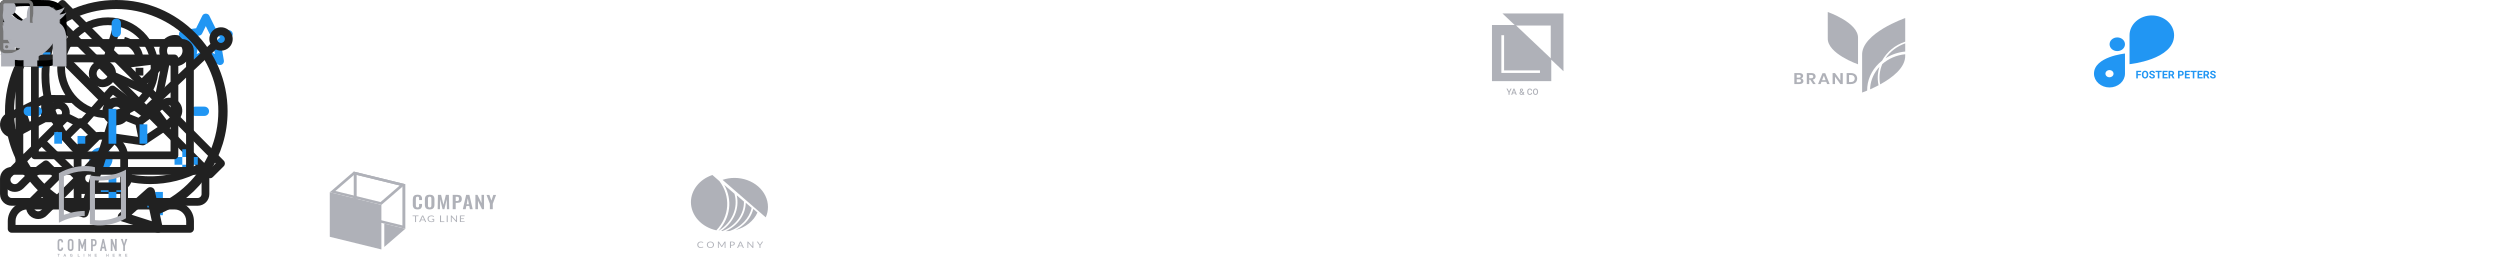
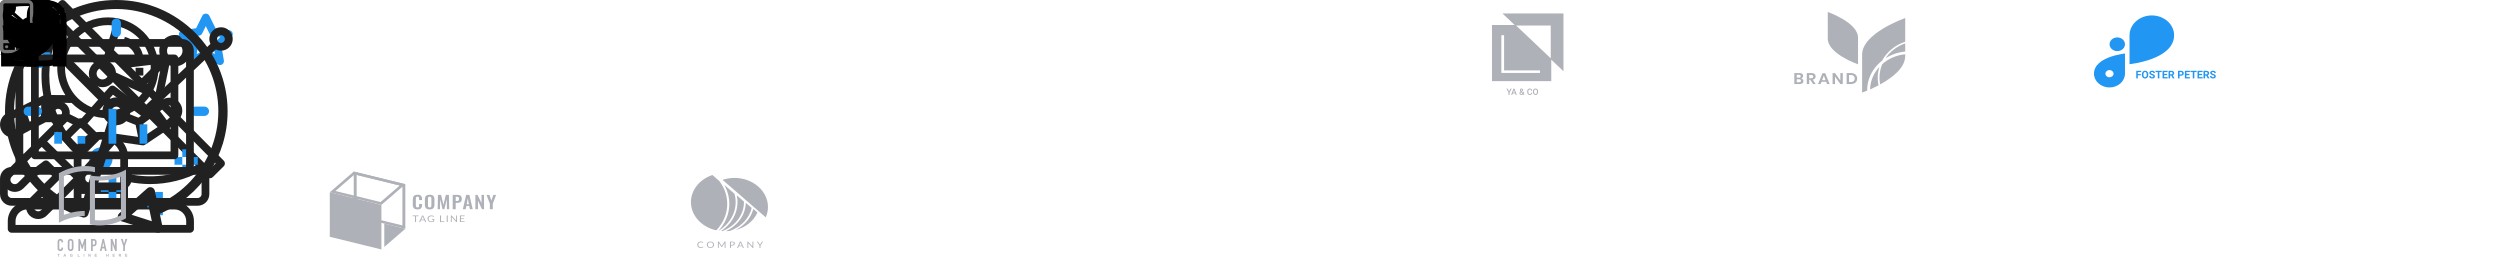
<svg xmlns="http://www.w3.org/2000/svg" width="752" height="80">
  <svg id="icon-antenna" width="70" height="70" viewBox="0 0 32 32">
    <path fill="#212121" d="m30.773 22.098-8.443-8.505.937-4.615c.242.094.499.144.758.146h.006a2.159 2.159 0 1 0-2.008-1.435l-4.96.605L8.972.161a.534.534 0 0 0-.377-.16.532.532 0 0 0-.373.155L6.709 1.66a.534.534 0 0 0 0 .754l.814.826a14.943 14.943 0 0 0 2.519 17.663.513.513 0 0 0 .146.098c-.034.18-.051.364-.052.547v6.187h-6.4a2.67 2.67 0 0 0-2.667 2.667v1.067c0 .295.239.533.533.533h24.533a.533.533 0 0 0 .533-.533v-1.067a2.67 2.67 0 0 0-2.667-2.667h-6.4v-2.742a15.09 15.09 0 0 0 3.049.32 14.854 14.854 0 0 0 7.04-1.783l.818.823a.534.534 0 0 0 .377.16.532.532 0 0 0 .373-.155l1.513-1.504a.534.534 0 0 0 0-.754zM23.28 6.233a1.066 1.066 0 1 1 .752 1.822h-.003a1.067 1.067 0 0 1-.747-1.823h-.002zm-1.256 3.505-.598 2.946-1.175-1.182 1.774-1.763zm-.605-.902-1.92 1.909-1.485-1.493 3.405-.415zM24.004 28.8a1.6 1.6 0 0 1 1.6 1.6v.533H2.137V30.4a1.6 1.6 0 0 1 1.6-1.6h20.267zm-7.467-2.133v1.067h-5.333v-1.067h5.333zM11.204 25.6v-4.053c0-1.294 1.196-2.347 2.667-2.347s2.667 1.053 2.667 2.347V25.6h-5.333zm6.4-1.696v-2.357c0-1.882-1.675-3.413-3.733-3.413a3.8 3.8 0 0 0-3.281 1.786A13.87 13.87 0 0 1 8.311 4.033l18.602 18.708a13.818 13.818 0 0 1-9.309 1.163zm11.289-.684L7.836 2.039l.755-.752 7.935 7.98c.004 0 .006.007.01.01l13.115 13.191-.757.752z" />
    <path fill="#2196f3" d="M13.876 20.267h-.005a1.6 1.6 0 1 0-.004 3.2h.005a1.6 1.6 0 1 0 .004-3.2zm.373 1.978a.534.534 0 0 1-.752-.756.534.534 0 0 1 .373-.155.532.532 0 0 1 .373.911h.005z" />
  </svg>
  <svg id="icon-astronaut" width="70" height="70" viewBox="0 0 32 32">
    <path fill="#2196f3" d="M31.974 4.524a.534.534 0 0 0-.43-.363l-1.91-.278-.855-1.731c-.179-.365-.777-.365-.956 0l-.855 1.731-1.91.278a.535.535 0 0 0-.296.91l1.383 1.348-.326 1.903c-.034.2.048.402.212.522a.53.53 0 0 0 .562.04l1.709-.899 1.709.899a.536.536 0 0 0 .775-.563l-.326-1.903 1.383-1.348a.536.536 0 0 0 .135-.547zm-2.463 1.327a.534.534 0 0 0-.153.472l.191 1.114-1-.526a.533.533 0 0 0-.498 0l-1.001.526.191-1.114a.534.534 0 0 0-.153-.472l-.81-.789 1.119-.163a.532.532 0 0 0 .402-.292l.5-1.013.5 1.013a.535.535 0 0 0 .402.292l1.119.163-.809.789zM26.134 20.522h-1.067v1.067h1.067v-1.067zM26.134 22.656h-1.067v1.067h1.067v-1.067zM27.2 21.589h-1.067v1.067H27.2v-1.067zM25.067 21.589H24v1.067h1.067v-1.067zM22.4 26.389h-1.067v1.067H22.4v-1.067zM22.4 28.522h-1.067v1.067H22.4v-1.067zM23.467 27.456H22.4v1.067h1.067v-1.067zM21.333 27.456h-1.067v1.067h1.067v-1.067zM16 24.256h-1.067v1.067H16v-1.067zM16 26.389h-1.067v1.067H16v-1.067zM17.067 25.322H16v1.067h1.067v-1.067zM14.933 25.322h-1.067v1.067h1.067v-1.067zM5.867 6.122H4.8v1.067h1.067V6.122zM5.867 8.255H4.8v1.067h1.067V8.255z" />
    <path fill="#2196f3" d="M6.933 7.189H5.866v1.067h1.067V7.189zM4.8 7.189H3.733v1.067H4.8V7.189z" />
    <path fill="#212121" d="M24.715 14.159a1.775 1.775 0 0 0-1.188-.705 1.778 1.778 0 0 0-1.34.352l-1.252.96-1.898 1.417-1.358-.541c2.421-1.086 4.114-3.508 4.114-6.32 0-3.823-3.123-6.933-6.961-6.933s-6.961 3.11-6.961 6.933a6.86 6.86 0 0 0 1.12 3.758l-2.764-.024h-.005c-.009 0-.015.004-.023.005a.515.515 0 0 0-.155.031l-.038.013c-.006.003-.013.003-.019.006l-3.233 1.596-.001.001-1.893.911a.397.397 0 0 0-.063.035 1.779 1.779 0 0 0-.598 2.295c.22.429.595.745 1.056.889a1.776 1.776 0 0 0 1.378-.128l1.388-.738 2.264-1.169 1.357-.008L2.2 22.211l-.002.001-1.339 1.333c-.316.315-.49.732-.49 1.178s.174.863.49 1.179c.325.323.752.485 1.179.485s.854-.162 1.18-.485l1.314-1.309 1.741-1.3.901.897-1.762 1.754-.002.001-1.339 1.333c-.316.315-.49.732-.49 1.178s.174.863.49 1.179c.325.323.753.485 1.18.485s.855-.162 1.18-.485l3.482-3.467.001-.002 1.01-1-.004-.004c.006-.006.015-.009.022-.015l5.166-5.658 3.471.494a.52.52 0 0 0 .262-.033c.018-.006.033-.015.05-.023.019-.01.039-.015.058-.027l3.213-2.133c.012-.008.018-.021.029-.029.013-.01.029-.014.041-.026l1.271-1.191c.662-.62.753-1.635.212-2.362zM2.13 17.77a.714.714 0 0 1-.558.052.717.717 0 0 1-.213-1.26l1.314-.632.449 1.313-.992.527zm3.498-1.828-1.548.8-.439-1.283 2.027-1.001-.04 1.484zm15.099-6.62a5.79 5.79 0 0 1-.599 2.559l-4.181-1.899a1.863 1.863 0 0 0-.788-1.388l1.464-4.86c2.378.756 4.105 2.974 4.105 5.588zm-11.789 0c0-3.235 2.644-5.867 5.894-5.867.253 0 .5.021.745.052l-1.432 4.754c-.019-.001-.037-.006-.057-.006-1.033 0-1.873.837-1.873 1.867s.84 1.867 1.873 1.867c.694 0 1.294-.383 1.618-.945l3.862 1.755a5.894 5.894 0 0 1-4.737 2.39c-3.25 0-5.894-2.632-5.894-5.867zm5.956.8c0 .441-.362.8-.806.8s-.806-.359-.806-.8c0-.441.362-.8.806-.8s.806.359.806.8zM2.465 25.146a.608.608 0 0 1-.854.001.592.592 0 0 1 0-.844l.962-.959.851.848-.959.955zm3.214 3.734a.608.608 0 0 1-.855.001.592.592 0 0 1 0-.844l.963-.959.852.848-.96.955zm3.481-3.469-.002.001-1.765 1.76-.852-.848 1.763-1.755.002-.001c.04-.04.065-.088.09-.135.007-.014.02-.026.026-.04.017-.041.019-.085.026-.129.003-.025.014-.047.014-.073 0-.036-.013-.07-.02-.106-.006-.032-.006-.065-.019-.095a.55.55 0 0 0-.091-.138c-.01-.012-.014-.027-.025-.038h-.001l-.001-.002-1.607-1.6c-.017-.017-.039-.024-.058-.038a.507.507 0 0 0-.087-.058.515.515 0 0 0-.093-.033.507.507 0 0 0-.103-.02.5.5 0 0 0-.095.005.53.53 0 0 0-.104.02.477.477 0 0 0-.094.045c-.02.011-.042.015-.061.029L4.23 23.486l-.901-.897 2.399-2.386 4.361 4.289-.928.919zm6.819-7.017c-.015-.002-.03.004-.045.003a.556.556 0 0 0-.3.075.492.492 0 0 0-.083.061c-.013.011-.028.017-.04.029l-4.698 5.146-4.328-4.257 2.833-2.818a.534.534 0 0 0-.379-.911v-.001l-2.219.013.028-1.607 3.104.027a6.947 6.947 0 0 0 4.981 2.101c.437 0 .864-.045 1.279-.123.04.032.079.065.13.085l2.41.96.152.758.178.885-3.003-.427zm4.041.178-.313-1.558 1.446-1.08.947 1.257-2.08 1.381zm3.754-2.831-.838.785-.931-1.236.831-.637a.735.735 0 0 1 .543-.143.718.718 0 0 1 .48.284.713.713 0 0 1-.085.947z" />
    <path fill="#212121" d="m13.602 18.544-2.143-2.133a.534.534 0 0 0-.753 0l-2.142 2.133a.537.537 0 0 0 0 .756l2.142 2.133a.536.536 0 0 0 .753 0l2.143-2.133a.535.535 0 0 0 0-.756zm-2.519 1.759-1.387-1.381 1.387-1.381 1.387 1.381-1.387 1.381zM17.164 5.071l-.258 1.036c.071.018 1.738.452 1.738 2.149h1.067c0-2.017-1.666-2.965-2.547-3.185zM19.711 9.322h-1.067v1.067h1.067V9.322z" />
  </svg>
  <svg id="icon-clock" width="70" height="70" viewBox="0 0 32 32">
    <path fill="#212121" d="M31.297 15.301C31.295 6.849 24.442-.002 15.989 0S.686 6.855.688 15.308a15.304 15.304 0 0 0 10.649 14.576.662.662 0 0 0 .529-.065.637.637 0 0 0 .283-.356l3.865-12.25a1.912 1.912 0 1 0-.84-3.635l-5.106-5.107a.637.637 0 0 0-.902.902l5.103 5.109a1.876 1.876 0 0 0 .536 2.309l-3.683 11.673C3.844 25.783.118 17.71 2.799 10.432S13.553-.572 20.831 2.109s11.004 10.754 8.323 18.032a14.042 14.042 0 0 1-7.462 7.973l-.398-1.874a.638.638 0 0 0-1.048-.344l-3.837 3.426a.637.637 0 0 0 .231 1.084l4.899 1.563a.638.638 0 0 0 .819-.74l-.391-1.839a15.255 15.255 0 0 0 9.329-14.089zm-15.305-.637a.638.638 0 1 1 0 1.277.638.638 0 0 1 0-1.277zm2.101 14.864 2.184-1.948.603 2.84-2.787-.892z" />
    <path fill="#2196f3" d="M15.354 3.185V4.46a.638.638 0 1 0 1.276 0V3.185a.638.638 0 0 0-1.276 0zM3.876 14.664a.638.638 0 0 0 0 1.276h1.275a.638.638 0 1 0 0-1.276H3.876zM28.108 15.939a.638.638 0 1 0 0-1.276h-1.275a.638.638 0 0 0 0 1.276h1.275z" />
  </svg>
  <svg id="icon-diagram" width="70" height="70" viewBox="0 0 32 32">
    <path fill="#2196f3" d="M14.926 14.965h1.066v4.798h-1.066v-4.797zM19.19 17.097h1.066v2.665H19.19v-2.665zM10.661 18.696h1.066v1.066h-1.066v-1.066zM7.463 18.163h1.066v1.599H7.463v-1.599z" />
    <path fill="#212121" d="M1.599 28.291h25.587a1.6 1.6 0 0 0 1.599-1.599V24.56a1.6 1.6 0 0 0-1.599-1.599h-.533V9.668L29.681 6.8a1.608 1.608 0 1 0-.746-.763L26.654 8.2V6.97a1.6 1.6 0 0 0-1.599-1.599H3.733A1.6 1.6 0 0 0 2.134 6.97v15.992h-.533a1.6 1.6 0 0 0-1.599 1.599v2.132a1.6 1.6 0 0 0 1.599 1.599zM30.384 4.837a.533.533 0 1 1 0 1.067.533.533 0 0 1 0-1.067zM3.198 6.969c0-.294.239-.533.533-.533h21.322c.294 0 .533.239.533.533v2.239l-1.066 1.013V8.035a.533.533 0 0 0-.533-.533H4.797a.533.533 0 0 0-.533.533v13.326c0 .294.239.533.533.533h19.19a.533.533 0 0 0 .533-.533v-9.674l1.066-1.01v12.284H3.198V6.969zm4.798 6.93a1.598 1.598 0 1 0 1.107 2.749l1.853.93a.532.532 0 0 0 .636-.123l3.939-4.431 3.872 2.901a.533.533 0 0 0 .686-.039l3.365-3.188v8.131H5.33V8.569h18.124v2.66l-3.771 3.572-3.904-2.927a.533.533 0 0 0-.718.072l-3.993 4.493-1.493-.746c.011-.064.018-.129.02-.193a1.6 1.6 0 0 0-1.599-1.599zm.533 1.599a.533.533 0 1 1-1.067 0 .533.533 0 0 1 1.067 0zm3.198 8.528h5.331v.533a.533.533 0 0 1-.533.533h-4.264a.533.533 0 0 1-.533-.533v-.533zm-10.661.534c0-.294.239-.533.533-.533h9.062v.533a1.6 1.6 0 0 0 1.599 1.599h4.264a1.6 1.6 0 0 0 1.599-1.599v-.533h9.062c.294 0 .533.239.533.533v2.132a.533.533 0 0 1-.533.533H1.598a.533.533 0 0 1-.533-.533V24.56z" />
  </svg>
  <svg id="icon-envelope" width="16" height="12" viewBox="0 0 43 32">
    <path d="M38.667 0H4C1.794 0 0 1.794 0 4v24c0 2.206 1.794 4 4 4h34.667c2.206 0 4-1.794 4-4V4c0-2.206-1.794-4-4-4zm0 2.667c.181 0 .353.038.511.103L21.334 18.236 3.49 2.77a1.32 1.32 0 0 1 .511-.103h34.667zm0 26.666H4A1.334 1.334 0 0 1 2.667 28V5.587L20.46 21.008a1.335 1.335 0 0 0 1.748 0L40.001 5.587V28c0 .736-.598 1.333-1.333 1.333z" />
  </svg>
  <svg id="icon-facebook" width="20" height="20" viewBox="0 0 32 32">
-     <path fill="#afb1b8" d="M21.329 5.313h2.921V.225C23.746.156 22.013 0 19.994 0c-4.212 0-7.097 2.649-7.097 7.519V12H8.249v5.688h4.648V32h5.699V17.689h4.46l.708-5.688h-5.169V8.082c.001-1.644.444-2.769 2.735-2.769z" />
+     <path d="M21.329 5.313h2.921V.225C23.746.156 22.013 0 19.994 0c-4.212 0-7.097 2.649-7.097 7.519V12H8.249v5.688h4.648V32h5.699V17.689h4.46l.708-5.688h-5.169V8.082c.001-1.644.444-2.769 2.735-2.769z" />
  </svg>
  <svg id="icon-instagram" width="20" height="20" viewBox="0 0 32 32">
    <path d="M31.969 9.408c-.075-1.7-.35-2.869-.744-3.882a7.806 7.806 0 0 0-1.851-2.838A7.867 7.867 0 0 0 26.542.844C25.523.45 24.36.175 22.66.1 20.947.019 20.403 0 16.059 0s-4.888.019-6.595.094c-1.7.075-2.869.35-3.882.744a7.803 7.803 0 0 0-2.838 1.85A7.867 7.867 0 0 0 .9 5.52C.506 6.539.231 7.702.156 9.402c-.081 1.713-.1 2.257-.1 6.601s.019 4.888.094 6.595c.075 1.7.35 2.869.744 3.882a7.895 7.895 0 0 0 1.85 2.838 7.867 7.867 0 0 0 2.832 1.844c1.019.394 2.182.669 3.882.744 1.706.075 2.25.094 6.595.094s4.888-.019 6.595-.094c1.7-.075 2.869-.35 3.882-.744a8.184 8.184 0 0 0 4.682-4.682c.394-1.019.669-2.182.744-3.882.075-1.707.094-2.251.094-6.595s-.006-4.888-.081-6.595zm-2.882 13.065c-.069 1.563-.331 2.407-.55 2.969a5.31 5.31 0 0 1-3.038 3.038c-.563.219-1.413.481-2.969.55-1.688.075-2.194.094-6.464.094s-4.782-.019-6.464-.094c-1.563-.069-2.407-.331-2.969-.55a4.926 4.926 0 0 1-1.838-1.194 4.974 4.974 0 0 1-1.194-1.838c-.219-.563-.481-1.413-.55-2.969-.075-1.688-.094-2.194-.094-6.464s.019-4.782.094-6.464c.069-1.563.331-2.407.55-2.969a4.868 4.868 0 0 1 1.2-1.838A4.974 4.974 0 0 1 6.639 3.55c.563-.219 1.413-.481 2.969-.55 1.688-.075 2.194-.094 6.464-.094 4.276 0 4.782.019 6.464.094 1.563.069 2.407.331 2.969.55a4.914 4.914 0 0 1 1.838 1.194 4.974 4.974 0 0 1 1.194 1.838c.219.563.481 1.413.55 2.969.075 1.688.094 2.194.094 6.464s-.019 4.77-.094 6.458z" />
-     <path fill="#afb1b8" d="M16.059 7.783c-4.538 0-8.22 3.682-8.22 8.22s3.682 8.22 8.22 8.22c4.539 0 8.22-3.682 8.22-8.22s-3.682-8.22-8.22-8.22zm0 13.552a5.333 5.333 0 0 1 0-10.664 5.333 5.333 0 0 1 0 10.664zM26.524 7.458a1.919 1.919 0 1 1-3.838 0 1.919 1.919 0 0 1 3.838 0z" />
+     <path d="M16.059 7.783c-4.538 0-8.22 3.682-8.22 8.22s3.682 8.22 8.22 8.22c4.539 0 8.22-3.682 8.22-8.22s-3.682-8.22-8.22-8.22zm0 13.552a5.333 5.333 0 0 1 0-10.664 5.333 5.333 0 0 1 0 10.664zM26.524 7.458a1.919 1.919 0 1 1-3.838 0 1.919 1.919 0 0 1 3.838 0z" />
  </svg>
  <svg id="icon-linkedin" width="20" height="20" viewBox="0 0 32 32">
-     <path fill="#afb1b8" d="M31.992 32v-.001H32V20.263c0-5.741-1.236-10.164-7.948-10.164-3.227 0-5.392 1.771-6.276 3.449h-.093v-2.913h-6.364v21.364h6.627V21.42c0-2.785.528-5.479 3.977-5.479 3.399 0 3.449 3.179 3.449 5.657v10.401h6.62zM.528 10.636h6.635V32H.528V10.636zM3.843 0C1.722 0 0 1.721 0 3.843s1.721 3.879 3.843 3.879c2.121 0 3.843-1.757 3.843-3.879A3.846 3.846 0 0 0 3.843 0z" />
+     <path d="M31.992 32v-.001H32V20.263c0-5.741-1.236-10.164-7.948-10.164-3.227 0-5.392 1.771-6.276 3.449h-.093v-2.913h-6.364v21.364h6.627V21.42c0-2.785.528-5.479 3.977-5.479 3.399 0 3.449 3.179 3.449 5.657v10.401h6.62zM.528 10.636h6.635V32H.528V10.636zM3.843 0C1.722 0 0 1.721 0 3.843s1.721 3.879 3.843 3.879c2.121 0 3.843-1.757 3.843-3.879A3.846 3.846 0 0 0 3.843 0z" />
  </svg>
  <svg id="icon-logo" width="56" height="32" viewBox="0 0 56 32" x="432" y="0">
    <path fill="#afb1b8" d="m19.934 4.046 3.676 3.48-6.824-.004v16.885h17.836v-6.456l3.672 3.476V4.045H19.933zm14.528 13.497L24.038 7.675h10.424v9.868zm-3.237 4.395H19.609V10.582h.821v10.587h10.795v.769zm-8.873 4.718-.429.884-.429-.884h-.36l.626 1.178v.686h.325v-.686l.625-1.178h-.359zm.539 1.864.151-.434h.722l.152.434h.338l-.706-1.865h-.291l-.704 1.865h.337zm.513-1.469.27.774h-.541l.27-.774zm1.708.729a.424.424 0 0 0-.07.237c0 .157.055.285.165.383s.259.146.443.146.343-.05.476-.15l.105.124h.361l-.274-.324c.108-.147.161-.335.161-.565h-.27c0 .126-.026.24-.078.342l-.36-.425.127-.092c.09-.065.154-.13.193-.195a.411.411 0 0 0-.072-.511.471.471 0 0 0-.333-.12c-.15 0-.27.043-.359.128s-.133.2-.133.346c0 .06.014.122.042.186s.08.142.152.233a1.115 1.115 0 0 0-.278.257zm.842.412a.476.476 0 0 1-.295.105c-.093 0-.167-.027-.223-.081s-.083-.124-.083-.21c0-.1.051-.189.154-.266l.04-.028.407.48zm-.335-.826c-.088-.108-.132-.198-.132-.27 0-.062.018-.114.054-.155s.084-.061.145-.061c.056 0 .103.018.14.052s.055.076.055.124a.231.231 0 0 1-.079.181l-.04.032-.142.097zm3.036 1.014a.672.672 0 0 0 .22-.466h-.323c-.017.133-.058.228-.122.286s-.16.086-.287.086c-.139 0-.245-.053-.318-.159s-.108-.26-.108-.461v-.165c.002-.199.04-.35.115-.452s.184-.155.325-.155c.121 0 .213.03.275.09s.102.155.118.289h.323c-.02-.204-.094-.362-.219-.474s-.291-.168-.497-.168a.708.708 0 0 0-.673.419 1.097 1.097 0 0 0-.093.465v.174c.003.172.035.322.096.452s.149.23.261.301c.114.07.245.105.393.105.213 0 .383-.055.511-.166zm1.904-.262c.063-.138.095-.299.095-.482v-.104c-.001-.182-.033-.341-.097-.478s-.155-.243-.273-.315c-.117-.073-.251-.11-.403-.11s-.287.037-.405.111c-.117.073-.208.18-.273.319s-.096.3-.096.482v.105c.001.178.033.336.097.473s.156.242.274.316a.76.76 0 0 0 .405.11c.153 0 .288-.037.405-.11s.208-.18.272-.318zm-.347-1.054c.079.11.118.268.118.475v.097c0 .21-.039.37-.117.479s-.187.164-.33.164c-.142 0-.253-.056-.333-.168s-.119-.27-.119-.475v-.108c.002-.201.042-.356.12-.465s.189-.165.329-.165c.143 0 .254.055.332.165z" />
  </svg>
  <svg id="icon-logo_ffth" width="57" height="32" viewBox="0 0 57 32" x="528" y="0">
    <path fill="#afb1b8" d="M14.27 23.859c.13.147.199.332.196.521.007.123-.017.247-.07.361s-.132.216-.233.297c-.252.175-.565.26-.881.24h-1.549v-3.302h1.517c.299-.018.596.059.84.219.098.075.176.17.227.277s.074.224.068.341a.725.725 0 0 1-.176.505.839.839 0 0 1-.462.258.897.897 0 0 1 .523.282zm-1.816-.499h.648a.653.653 0 0 0 .412-.11c.049-.04.087-.09.111-.146s.034-.116.028-.176c.005-.06-.005-.12-.029-.175s-.061-.106-.108-.147a.665.665 0 0 0-.425-.111h-.638v.866zm1.124 1.267c.052-.041.093-.093.12-.151s.038-.121.034-.184c.004-.064-.008-.127-.035-.186s-.069-.111-.121-.153a.714.714 0 0 0-.44-.119h-.68v.908h.689a.732.732 0 0 0 .435-.114zM17.371 25.278l-.844-1.291h-.317v1.291h-.726v-3.302h1.374c.346-.022.689.078.957.281.192.179.308.415.327.666s-.061.499-.224.7c-.17.178-.401.296-.655.336l.898 1.32h-.789zm-1.161-1.74h.594c.412 0 .618-.167.618-.5a.458.458 0 0 0-.151-.371.687.687 0 0 0-.467-.134h-.601l.007 1.005zM21.339 24.614h-1.446l-.255.665h-.761l1.328-3.265h.823l1.323 3.265h-.761l-.25-.665zm-.194-.5-.529-1.394-.529 1.394h1.057zM26.305 25.278h-.721l-1.616-2.245v2.245h-.719v-3.302h.719l1.616 2.258v-2.258h.721v3.302zM30.417 24.488a1.501 1.501 0 0 1-.652.582 2.282 2.282 0 0 1-1.013.208h-1.283v-3.302h1.283c.351-.008.698.061 1.013.203.276.127.503.328.652.576a1.78 1.78 0 0 1 0 1.732zm-.824-.079c.206-.219.319-.499.319-.788s-.113-.569-.319-.788a1.326 1.326 0 0 0-.902-.281h-.5v2.137h.5c.329.019.654-.082.902-.281zM21.79 3.609s9.301 3.215 9.103 7.867v7.869s-9.294-3.217-9.1-7.869l-.004-7.867zM39.179 17.503a13.494 13.494 0 0 1 5.909-1.994v-2.463c-2.444.862-4.517 2.426-5.909 4.457z" />
    <path fill="#afb1b8" d="M38.124 18.245c1.438-2.651 3.93-4.696 6.964-5.715V5.432s-13.245 4.58-12.965 11.205V27.84s.59-.205 1.519-.589c0-.358 0-.719.042-1.082.274-3.076 1.871-5.926 4.44-7.924z" />
    <path fill="#afb1b8" d="M36.864 22.407c.07-.777.225-1.546.463-2.294-1.599 1.725-2.568 3.866-2.77 6.122-.019.213-.03.426-.035.645a40.466 40.466 0 0 0 2.548-1.229 10.624 10.624 0 0 1-.206-3.244zM37.391 22.447a10.17 10.17 0 0 0 .164 2.938c3.619-1.983 7.685-5.046 7.528-8.748v-.323c-2.585.265-5.004 1.3-6.885 2.946a10.29 10.29 0 0 0-.807 3.188z" />
  </svg>
  <svg id="icon-logo_frth" width="57" height="32" viewBox="0 0 57 32" x="624" y="0">
    <path fill="#2196f3" d="M12.878 11.255h-.002c-1.279 0-2.316.921-2.316 2.058v.001c0 1.137 1.037 2.058 2.316 2.058h.002c1.279 0 2.316-.921 2.316-2.058v-.001c0-1.137-1.037-2.058-2.316-2.058zM29.971 10.597c-.004-1.579-.711-3.092-1.967-4.208s-2.958-1.745-4.735-1.749c-1.777.003-3.48.631-4.737 1.748s-1.964 2.63-1.968 4.209v8.706s13.405-1.327 13.406-8.704v-.001zM5.867 22.16c.003 1.098.496 2.151 1.369 2.928s2.058 1.215 3.294 1.218c1.236-.003 2.42-.441 3.294-1.218s1.366-1.829 1.37-2.927v-6.057s-9.327.924-9.327 6.056zm4.663 1.085c-.242 0-.478-.064-.678-.183s-.357-.289-.45-.487c-.092-.198-.117-.417-.069-.627s.163-.404.334-.556c.171-.152.388-.255.625-.297s.482-.02.706.062c.223.082.414.221.548.4s.206.388.206.603c.001.143-.031.284-.092.417s-.151.252-.264.353c-.114.101-.248.182-.397.236s-.308.083-.468.083v-.004zM19.956 22.647h-.9v.93h-.469v-2.275h1.481v.38h-1.012v.588h.9v.378zm2.253-.156c0 .224-.04.42-.119.589a.893.893 0 0 1-.847.528c-.189 0-.357-.045-.505-.136s-.262-.22-.344-.387a1.344 1.344 0 0 1-.123-.581v-.112c0-.224.04-.421.12-.591a.895.895 0 0 1 .848-.529c.189 0 .358.046.505.137a.888.888 0 0 1 .342.392c.081.17.122.366.122.589v.102zm-.475-.103c0-.238-.043-.42-.128-.544s-.207-.186-.366-.186a.416.416 0 0 0-.364.184c-.085.122-.129.301-.13.538v.111c0 .232.043.412.128.541s.208.192.369.192a.415.415 0 0 0 .363-.184c.084-.124.127-.304.128-.541v-.111zm1.996.592a.237.237 0 0 0-.094-.203 1.203 1.203 0 0 0-.337-.15 2.418 2.418 0 0 1-.386-.156c-.258-.14-.387-.328-.387-.564 0-.123.034-.232.103-.328a.688.688 0 0 1 .298-.227c.13-.054.276-.081.438-.081.163 0 .307.03.434.089a.662.662 0 0 1 .401.614h-.469c0-.104-.033-.185-.098-.242s-.158-.087-.277-.087a.426.426 0 0 0-.267.073.225.225 0 0 0-.095.191c0 .074.037.136.111.186.075.05.185.097.33.141.267.08.461.18.583.298s.183.267.183.444a.55.55 0 0 1-.223.464c-.149.111-.349.167-.602.167-.175 0-.334-.032-.478-.095-.144-.065-.254-.153-.33-.264s-.113-.241-.113-.388h.47c0 .251.15.377.45.377a.442.442 0 0 0 .261-.067.222.222 0 0 0 .094-.191zm2.501-1.298h-.697v1.895h-.469v-1.895h-.687v-.38h1.853v.38zm1.638.909h-.9v.609h1.056v.377H26.5v-2.275h1.522v.38h-1.053v.542h.9v.367zm1.273.153h-.373v.833H28.3v-2.275h.845c.269 0 .476.06.622.18s.219.289.219.508a.697.697 0 0 1-.102.389.689.689 0 0 1-.305.247l.492.93v.022h-.503l-.427-.833zm-.373-.379h.378c.118 0 .209-.03.273-.089a.321.321 0 0 0 .097-.248.343.343 0 0 0-.092-.253c-.06-.061-.154-.092-.28-.092h-.377v.683zm2.84.41v.802h-.469v-2.275h.887c.171 0 .321.031.45.094a.703.703 0 0 1 .405.659.655.655 0 0 1-.23.528c-.152.128-.363.192-.633.192h-.411zm0-.379h.419c.124 0 .218-.029.283-.088.066-.058.098-.142.098-.25 0-.111-.033-.202-.098-.27s-.156-.104-.272-.106h-.43v.714zm2.966.195h-.9v.609h1.056v.377h-1.525v-2.275h1.522v.38h-1.053v.542h.9v.367zm2.175-.909h-.697v1.895h-.469v-1.895h-.688v-.38h1.853v.38zm1.637.909h-.9v.609h1.056v.377h-1.525v-2.275h1.522v.38h-1.053v.542h.9v.367zm1.274.153h-.373v.833h-.469v-2.275h.845c.269 0 .476.06.622.18s.219.289.219.508a.697.697 0 0 1-.102.389.689.689 0 0 1-.305.247l.492.93v.022h-.503l-.427-.833zm-.374-.379h.378c.118 0 .209-.03.273-.089a.321.321 0 0 0 .097-.248.343.343 0 0 0-.092-.253c-.06-.061-.154-.092-.28-.092h-.377v.683zm2.755.615a.237.237 0 0 0-.094-.203 1.203 1.203 0 0 0-.337-.15 2.418 2.418 0 0 1-.386-.156c-.258-.14-.388-.328-.388-.564 0-.123.034-.232.103-.328a.688.688 0 0 1 .298-.227c.13-.054.276-.081.438-.081.163 0 .307.03.434.089a.675.675 0 0 1 .295.248.646.646 0 0 1 .106.366h-.469c0-.104-.033-.185-.098-.242s-.158-.087-.277-.087a.426.426 0 0 0-.267.073.225.225 0 0 0-.095.191c0 .074.037.136.111.186.075.05.185.097.33.141.267.08.461.18.583.298s.183.267.183.444a.548.548 0 0 1-.223.464c-.149.111-.349.167-.602.167-.175 0-.334-.032-.478-.095a.773.773 0 0 1-.33-.264.678.678 0 0 1-.112-.388h.47c0 .251.15.377.45.377a.442.442 0 0 0 .261-.067.222.222 0 0 0 .094-.191z" />
  </svg>
  <svg id="icon-logo_second" width="56" height="32" viewBox="0 0 56 32" x="0" y="48">
    <path fill="#afb1b8" d="M26.289 3.487h-.072c-.11-.007-.22-.009-.33-.012h-.239c-.208 0-.421.005-.632.016a.384.384 0 0 0-.048 0 14.832 14.832 0 0 0-5.517 1.407l-.227.109v11.615l.531-.18c.466-.16.962-.304 1.476-.438a18.007 18.007 0 0 1 4.247-.564v1.526c-.19.001-.374.007-.559.016h-.044a16.936 16.936 0 0 0-3.267.502 16.559 16.559 0 0 0-3.892 1.517V4.104a15.6 15.6 0 0 1 4.083-1.661 15.622 15.622 0 0 1 3.849-.496h.224c.268.007.53.019.775.037a11.12 11.12 0 0 1 1.918.305v1.502a11.89 11.89 0 0 0-1.858-.28l-.038-.003a4.592 4.592 0 0 0-.38-.022zm2.644 1.536c.333.025.678.037 1.027.037a16.485 16.485 0 0 0 4.046-.519 16.703 16.703 0 0 0 3.891-1.518v14.631a15.648 15.648 0 0 1-4.085 1.661c-1.258.323-2.55.49-3.849.495a11.779 11.779 0 0 1-2.92-.344V4.74a12.161 12.161 0 0 0 1.888.283zm7.446.113-.531.179c-.488.164-.981.311-1.476.442-1.441.37-2.922.56-4.41.566-.346 0-.665-.009-.973-.029l-.423-.028v11.948l.364.032c.337.029.685.044 1.035.044a14.086 14.086 0 0 0 3.473-.45 14.572 14.572 0 0 0 2.714-.975l.227-.109V5.137zM18.747 24.092a.776.776 0 0 0-.591-.238.865.865 0 0 0-.341.064.768.768 0 0 0-.436.442.865.865 0 0 0-.061.329v1.99c-.005.14.022.28.078.408a.805.805 0 0 0 .199.267c.08.067.173.115.273.141.097.027.197.041.297.041a.841.841 0 0 0 .824-.837v-.223h-.52v.177a.444.444 0 0 1-.031.177.318.318 0 0 1-.076.112.367.367 0 0 1-.218.076.267.267 0 0 1-.244-.106.473.473 0 0 1-.069-.267v-1.856a.634.634 0 0 1 .064-.297.264.264 0 0 1 .255-.12.279.279 0 0 1 .232.112.42.42 0 0 1 .086.267v.172h.515v-.203a.942.942 0 0 0-.064-.348.814.814 0 0 0-.174-.28zM21.838 24.069a.93.93 0 0 0-.592-.219.895.895 0 0 0-.586.219.823.823 0 0 0-.202.279.947.947 0 0 0-.076.386v1.909a.907.907 0 0 0 .076.391.769.769 0 0 0 .202.267c.08.074.173.131.275.168a.891.891 0 0 0 .903-.168.8.8 0 0 0 .196-.267.937.937 0 0 0 .076-.391v-1.909a.918.918 0 0 0-.076-.386.865.865 0 0 0-.196-.279zm-.243 2.574a.349.349 0 0 1-.104.276.379.379 0 0 1-.49 0 .349.349 0 0 1-.104-.276v-1.909a.349.349 0 0 1 .104-.276.379.379 0 0 1 .49 0 .349.349 0 0 1 .104.276v1.909zM25.898 27.495v-3.614h-.5l-.657 1.913h-.009l-.662-1.913h-.495v3.614h.516v-2.198h.009l.506 1.554h.257l.51-1.554h.009v2.198h.516zM28.83 24.135a.718.718 0 0 0-.292-.197 1.158 1.158 0 0 0-.374-.056h-.767v3.614h.515v-1.411h.265a.941.941 0 0 0 .464-.099.848.848 0 0 0 .401-.591c.02-.136.03-.273.028-.411a2.078 2.078 0 0 0-.05-.516.768.768 0 0 0-.19-.332zm-.265 1.102a.455.455 0 0 1-.048.188.287.287 0 0 1-.133.127.519.519 0 0 1-.243.045h-.235v-1.229h.265c.08-.004.16.012.232.045a.294.294 0 0 1 .121.133.516.516 0 0 1 .045.201v.24c0 .084.005.171 0 .248h-.005zM31.27 23.881h-.422l-.796 3.614h.515l.151-.776h.702l.151.776h.515l-.816-3.614zm-.476 2.345.253-1.31h.009l.252 1.31h-.515zM34.597 26.058h-.009l-.778-2.177h-.495v3.614h.515v-2.173h.011l.787 2.173h.484v-3.614h-.515v2.177zM37.743 23.881l-.414 1.437h-.011l-.414-1.437h-.545l.707 2.086v1.527h.515v-1.527l.707-2.086h-.545zM17.311 28.515h.248v.696h.169v-.696h.247v-.143h-.664v.143zM19.398 28.373l-.325.839h.179l.069-.191h.334l.072.191h.183l-.333-.839h-.179zm-.027.507.114-.311.114.311h-.228zM21.46 28.902h.194v.108a.329.329 0 0 1-.199.071.21.21 0 0 1-.178-.08.355.355 0 0 1-.062-.219c0-.187.081-.28.242-.28.042-.004.085.007.119.031s.06.061.07.102l.166-.032c-.036-.164-.154-.247-.356-.247a.421.421 0 0 0-.293.108.416.416 0 0 0-.121.323.454.454 0 0 0 .108.315.408.408 0 0 0 .319.122.505.505 0 0 0 .356-.133v-.331h-.364v.141zM23.566 28.373h-.17v.839h.588v-.143h-.418v-.696zM25.347 28.373h-.17v.839h.17v-.839zM27.088 28.933l-.344-.56h-.165v.839h.158v-.548l.337.548h.169v-.839h-.155v.56zM28.662 28.842h.418v-.143h-.418v-.184h.45v-.143h-.62v.839h.637v-.143h-.467v-.227zM32.479 28.704h-.33v-.331h-.169v.839h.169v-.367h.33v.367h.169v-.839h-.169v.331zM34.062 28.842h.419v-.143h-.419v-.184h.451v-.143h-.62v.839h.636v-.143h-.467v-.227zM36.209 28.842c.146-.023.22-.1.22-.233a.2.2 0 0 0-.083-.187.474.474 0 0 0-.245-.049h-.356v.839h.169v-.351h.033a.223.223 0 0 1 .105.019.175.175 0 0 1 .06.061l.183.267h.202l-.102-.164a.578.578 0 0 0-.186-.201zm-.17-.116h-.125v-.211h.133a.43.43 0 0 1 .171.02c.012.011.022.024.028.039s.009.031.009.048c-.001.016-.005.032-.013.047s-.019.027-.032.037a.47.47 0 0 1-.171.02zM37.828 28.842h.418v-.143h-.418v-.184h.451v-.143h-.621v.839h.637v-.143h-.467v-.227z" />
  </svg>
  <svg id="icon-logo_sxth" width="57" height="32" viewBox="0 0 57 32" x="96" y="48">
    <path fill="#afb1b8" d="M28.493 14.618a1.58 1.58 0 0 1-.323-1.061v-1.538c0-.471.107-.83.321-1.075s.581-.367 1.102-.366c.489 0 .836.104 1.042.313.224.266.333.592.308.92v.361h-.875v-.366c.003-.12-.005-.24-.025-.358a.352.352 0 0 0-.125-.213.505.505 0 0 0-.317-.083.533.533 0 0 0-.333.088.412.412 0 0 0-.145.235 1.74 1.74 0 0 0-.034.38v1.866c-.014.18.025.36.112.524.044.055.104.099.175.127s.149.038.226.029a.478.478 0 0 0 .31-.084.375.375 0 0 0 .13-.227c.02-.124.03-.249.027-.374v-.379h.875v.346c.025.342-.082.682-.303.967-.201.228-.544.343-1.047.343s-.884-.122-1.1-.375zM32.137 14.633c-.221-.239-.332-.588-.332-1.05v-1.617c0-.457.11-.802.332-1.037s.591-.351 1.109-.35c.515 0 .882.117 1.103.35.221.235.333.58.333 1.037v1.617c0 .457-.112.807-.337 1.048s-.591.361-1.1.361c-.509 0-.886-.122-1.109-.36zm1.517-.388a.906.906 0 0 0 .105-.479v-1.98a.88.88 0 0 0-.103-.469c-.044-.057-.106-.101-.179-.129s-.152-.037-.231-.027c-.079-.009-.159 0-.231.028s-.135.072-.18.129a.853.853 0 0 0-.105.469v1.99a.888.888 0 0 0 .105.479c.051.05.114.091.185.119a.612.612 0 0 0 .635-.119v-.009zM35.735 10.626h.942l.708 2.984.725-2.984h.917l.092 4.308h-.678l-.072-2.994-.699 2.994h-.544l-.725-3.005-.067 3.005h-.685l.085-4.308zM40.176 10.626h1.468c.846 0 1.268.408 1.268 1.223 0 .781-.445 1.171-1.335 1.17h-.5v1.915h-.906l.005-4.308zm1.254 1.841a.7.7 0 0 0 .498-.136.693.693 0 0 0 .13-.486 1.327 1.327 0 0 0-.044-.391c-.013-.043-.036-.083-.067-.118s-.07-.065-.114-.087a.94.94 0 0 0-.404-.069h-.352v1.287h.352zM44.218 10.626h.973l.998 4.308h-.844l-.197-.993h-.868l-.203.993h-.857l.998-4.308zm.832 2.815-.339-1.808-.339 1.808h.678zM46.996 10.626h.634l1.214 2.457v-2.457h.752v4.308h-.603l-1.221-2.565v2.565h-.777l.002-4.308zM51.357 13.291l-1.009-2.659h.85l.616 1.708.578-1.708h.832l-.997 2.659v1.642h-.87v-1.642zM29.892 16.817v.225h-.739v1.75h-.31v-1.75H28.1v-.225h1.792zM32.209 18.793h-.239a.105.105 0 0 1-.067-.019.102.102 0 0 1-.04-.045l-.214-.469h-1.026l-.214.469a.119.119 0 0 1-.033.053.112.112 0 0 1-.067.019h-.239l.906-1.976h.315l.917 1.968zm-1.5-.734h.855l-.362-.804a1.426 1.426 0 0 1-.067-.186 4.03 4.03 0 0 0-.034.105l-.033.083-.359.802zM33.771 18.599a1.018 1.018 0 0 0 .315-.023.961.961 0 0 0 .13-.036c.04-.014.08-.031.121-.048v-.444h-.362c-.009 0-.018-.001-.026-.003s-.016-.007-.023-.012c-.006-.004-.011-.01-.014-.016s-.005-.013-.004-.02v-.152h.703v.757a1.407 1.407 0 0 1-.609.202 2.591 2.591 0 0 1-.264.012 1.41 1.41 0 0 1-.457-.073 1.104 1.104 0 0 1-.362-.206.956.956 0 0 1-.234-.313.99.99 0 0 1-.083-.41.907.907 0 0 1 .316-.726c.103-.089.227-.159.362-.205.155-.05.32-.075.486-.074.084 0 .169.006.252.017a1.21 1.21 0 0 1 .397.128c.056.031.108.065.158.103l-.087.122c-.007.011-.017.021-.029.027s-.027.01-.041.01a.118.118 0 0 1-.056-.016 1.344 1.344 0 0 1-.089-.047.727.727 0 0 0-.121-.053 1.171 1.171 0 0 0-.167-.044 1.362 1.362 0 0 0-.23-.017 1.06 1.06 0 0 0-.35.055.704.704 0 0 0-.435.402.924.924 0 0 0 0 .659.756.756 0 0 0 .446.405c.115.034.237.047.359.039zM36.659 18.567h.989v.225h-1.292v-1.976h.31l-.007 1.75zM38.678 18.792h-.31v-1.976h.31v1.976zM39.83 16.826a.151.151 0 0 1 .047.036l1.324 1.489a.41.41 0 0 1 0-.07v-1.472h.27v1.984h-.156a.14.14 0 0 1-.067-.011.184.184 0 0 1-.049-.038l-1.323-1.488v1.536h-.259v-1.976h.161c.017 0 .035.003.051.009zM43.753 16.817v.217h-1.098v.652h.89v.21h-.89v.674h1.098v.217h-1.417v-1.971h1.417zM11.286 4.616l13.757 3.372v11.818l-13.757-3.371V4.616zm-.882-1.007V17.01l15.52 3.806V7.417L10.404 3.61z" />
    <path fill="#afb1b8" d="M18.722 27.036 3.2 23.227V9.828l15.522 3.807v13.401z" />
    <path fill="#afb1b8" d="m10.661 4.465 13.578 3.33-5.774 4.987L4.885 9.45l5.776-4.985zm-.257-.856L3.2 9.828l15.522 3.807 7.202-6.219-15.52-3.807zM19.595 26.282l6.329-5.465-6.329-1.553v7.018z" />
  </svg>
  <svg id="icon-logo_thrd" width="57" height="32" viewBox="0 0 57 32" x="192" y="48">
    <path fill="#afb1b8" d="M19.417 26.187c.008 0 .017.002.025.005s.015.007.02.013l.116.111a.955.955 0 0 1-.327.211 1.299 1.299 0 0 1-.464.076 1.213 1.213 0 0 1-.436-.071.942.942 0 0 1-.329-.2.878.878 0 0 1-.212-.308 1.02 1.02 0 0 1-.074-.396.91.91 0 0 1 .305-.705 1.06 1.06 0 0 1 .349-.201c.143-.048.296-.072.449-.071.143-.003.285.019.417.064.115.043.221.104.313.178l-.097.119a.085.085 0 0 1-.025.021.065.065 0 0 1-.039.009.086.086 0 0 1-.042-.013l-.052-.032-.073-.04a.818.818 0 0 0-.229-.071 1.11 1.11 0 0 0-.173-.013.952.952 0 0 0-.323.053.683.683 0 0 0-.417.387.81.81 0 0 0-.06.313.795.795 0 0 0 .06.318.68.68 0 0 0 .402.383.867.867 0 0 0 .3.05c.059.001.119-.003.177-.01a.69.69 0 0 0 .384-.163.09.09 0 0 1 .055-.02zM22.776 25.629a.959.959 0 0 1-.079.393c-.047.114-.122.218-.219.305s-.214.155-.344.2a1.42 1.42 0 0 1-.884 0 1.027 1.027 0 0 1-.342-.201.904.904 0 0 1-.221-.308 1.022 1.022 0 0 1 0-.787.94.94 0 0 1 .221-.31c.097-.084.214-.15.342-.193.284-.096.6-.096.884 0 .129.046.246.114.343.201a.914.914 0 0 1 .299.699zm-.306 0a.84.84 0 0 0-.055-.316.653.653 0 0 0-.402-.385 1.025 1.025 0 0 0-.643 0 .683.683 0 0 0-.246.149.63.63 0 0 0-.157.236.927.927 0 0 0 0 .632.643.643 0 0 0 .403.384c.207.067.436.067.643 0a.689.689 0 0 0 .246-.148.662.662 0 0 0 .156-.236.82.82 0 0 0 .055-.316zM25.067 25.96l.031.071.033-.071a.68.68 0 0 1 .038-.07l.743-1.174c.015-.02.028-.033.042-.037a.207.207 0 0 1 .061-.006h.22v1.909h-.26V25.119a.726.726 0 0 1 0-.066l-.747 1.19c-.009.018-.025.033-.044.043s-.041.016-.064.016h-.042c-.023 0-.045-.005-.064-.016s-.034-.026-.044-.044l-.769-1.198v1.533h-.252v-1.905h.22a.207.207 0 0 1 .061.006.087.087 0 0 1 .041.037l.759 1.175a.418.418 0 0 1 .038.068zM27.864 25.865v.715h-.291v-1.906h.649c.122-.002.245.012.362.042a.724.724 0 0 1 .256.119.492.492 0 0 1 .145.187.576.576 0 0 1 .049.244.54.54 0 0 1-.211.435.752.752 0 0 1-.257.126 1.25 1.25 0 0 1-.35.044l-.352-.005zm0-.205h.352a.808.808 0 0 0 .225-.029.51.51 0 0 0 .163-.082.358.358 0 0 0 .134-.286c.003-.053-.007-.106-.029-.155s-.057-.094-.102-.13a.624.624 0 0 0-.391-.102h-.352v.786zM31.772 26.583h-.23a.109.109 0 0 1-.064-.018.133.133 0 0 1-.038-.044l-.198-.461h-.993l-.205.461a.107.107 0 0 1-.101.062h-.23l.872-1.909h.302l.884 1.909zm-1.439-.709h.82l-.346-.777a1.276 1.276 0 0 1-.065-.179l-.033.1a.98.98 0 0 1-.032.081l-.343.776zM33.029 24.682c.017.008.032.02.044.034l1.272 1.439V24.673h.26v1.909h-.145a.136.136 0 0 1-.06-.011.165.165 0 0 1-.047-.035l-1.271-1.438a.726.726 0 0 1 0 .066v1.419h-.26v-1.909h.154a.15.15 0 0 1 .052.009zM36.748 25.823v.758h-.291v-.758l-.804-1.15h.26a.114.114 0 0 1 .063.016.159.159 0 0 1 .039.043l.503.742a.717.717 0 0 1 .088.169l.038-.082a.745.745 0 0 1 .049-.087l.496-.747a.18.18 0 0 1 .038-.04.098.098 0 0 1 .063-.019h.263l-.806 1.155zM24.923 21.47c.127.014.254.025.384.035 1.962-.763 3.622-2.011 4.772-3.588s1.74-3.415 1.695-5.282l-2.162-1.879c.44 1.988.234 4.043-.594 5.935s-2.246 3.547-4.094 4.779z" />
    <path fill="#afb1b8" d="m24.151 21.383.058.01c1.975-1.228 3.481-2.942 4.323-4.921s.981-4.133.399-6.181l-3.08-2.676c1.246 2.2 1.747 4.661 1.446 7.098s-1.393 4.75-3.147 6.67zM34.596 14.841c-.523 2.052-1.794 3.902-3.624 5.276-.534.404-1.111.763-1.722 1.074 1.49-.38 2.859-1.053 4.003-1.966s2.03-2.042 2.592-3.3l-1.249-1.084z" />
    <path fill="#afb1b8" d="m34.106 14.539-1.778-1.545c-.034 1.762-.61 3.483-1.669 4.986s-2.562 2.731-4.352 3.559h.009c.399 0 .798-.021 1.194-.062 1.673-.593 3.151-1.537 4.303-2.748s1.94-2.65 2.295-4.189zM24.409 6.486 22.287 4.64c-1.897.637-3.528 1.756-4.68 3.212s-1.772 3.179-1.778 4.946c.007 1.952.763 3.846 2.149 5.383s3.322 2.628 5.501 3.101c1.946-2.06 3.085-4.605 3.252-7.266s-.647-5.299-2.323-7.53zM39.008 14.255c-.008-2.316-1.07-4.535-2.955-6.173s-4.439-2.561-7.105-2.567a11.3 11.3 0 0 0-3.602.582l12.99 11.286a7.647 7.647 0 0 0 .672-3.128z" />
  </svg>
  <svg id="icon-smartphone" width="10" height="16" viewBox="0 0 20 32">
    <path fill="#757575" d="M17 0H3C1.346 0 0 1.346 0 3v26c0 1.654 1.346 3 3 3h14c1.654 0 3-1.346 3-3V3c0-1.654-1.346-3-3-3zM3 2h14a1 1 0 0 1 1 1v21H2V3a1 1 0 0 1 1-1zm14 28H3a1 1 0 0 1-1-1v-3h16v3a1 1 0 0 1-1 1z" />
    <path fill="#757575" d="M4.707 27.478c.391.365.391.956 0 1.321s-1.024.365-1.414 0c-.391-.365-.391-.956 0-1.321s1.024-.365 1.414 0z" />
  </svg>
  <svg id="icon-twitter" width="20" height="20" viewBox="0 0 32 32">
-     <path fill="#afb1b8" d="M32 6.078c-1.19.522-2.458.868-3.78 1.036a6.523 6.523 0 0 0 2.886-3.626 13.11 13.11 0 0 1-4.16 1.588A6.574 6.574 0 0 0 22.154 3c-3.632 0-6.556 2.948-6.556 6.562 0 .52.044 1.02.152 1.496-5.454-.266-10.28-2.88-13.522-6.862a6.605 6.605 0 0 0-.898 3.316 6.57 6.57 0 0 0 2.914 5.452 6.479 6.479 0 0 1-2.964-.808v.072c0 3.188 2.274 5.836 5.256 6.446a6.548 6.548 0 0 1-1.72.216 5.8 5.8 0 0 1-1.242-.112c.85 2.598 3.262 4.508 6.13 4.57a13.182 13.182 0 0 1-8.134 2.798c-.538 0-1.054-.024-1.57-.09A18.469 18.469 0 0 0 10.064 29c12.072 0 18.672-10 18.672-18.668 0-.29-.01-.57-.024-.848A13.087 13.087 0 0 0 32 6.078z" />
+     <path d="M32 6.078c-1.19.522-2.458.868-3.78 1.036a6.523 6.523 0 0 0 2.886-3.626 13.11 13.11 0 0 1-4.16 1.588A6.574 6.574 0 0 0 22.154 3c-3.632 0-6.556 2.948-6.556 6.562 0 .52.044 1.02.152 1.496-5.454-.266-10.28-2.88-13.522-6.862a6.605 6.605 0 0 0-.898 3.316 6.57 6.57 0 0 0 2.914 5.452 6.479 6.479 0 0 1-2.964-.808v.072c0 3.188 2.274 5.836 5.256 6.446a6.548 6.548 0 0 1-1.72.216 5.8 5.8 0 0 1-1.242-.112c.85 2.598 3.262 4.508 6.13 4.57a13.182 13.182 0 0 1-8.134 2.798c-.538 0-1.054-.024-1.57-.09A18.469 18.469 0 0 0 10.064 29c12.072 0 18.672-10 18.672-18.668 0-.29-.01-.57-.024-.848A13.087 13.087 0 0 0 32 6.078z" />
  </svg>
</svg>
